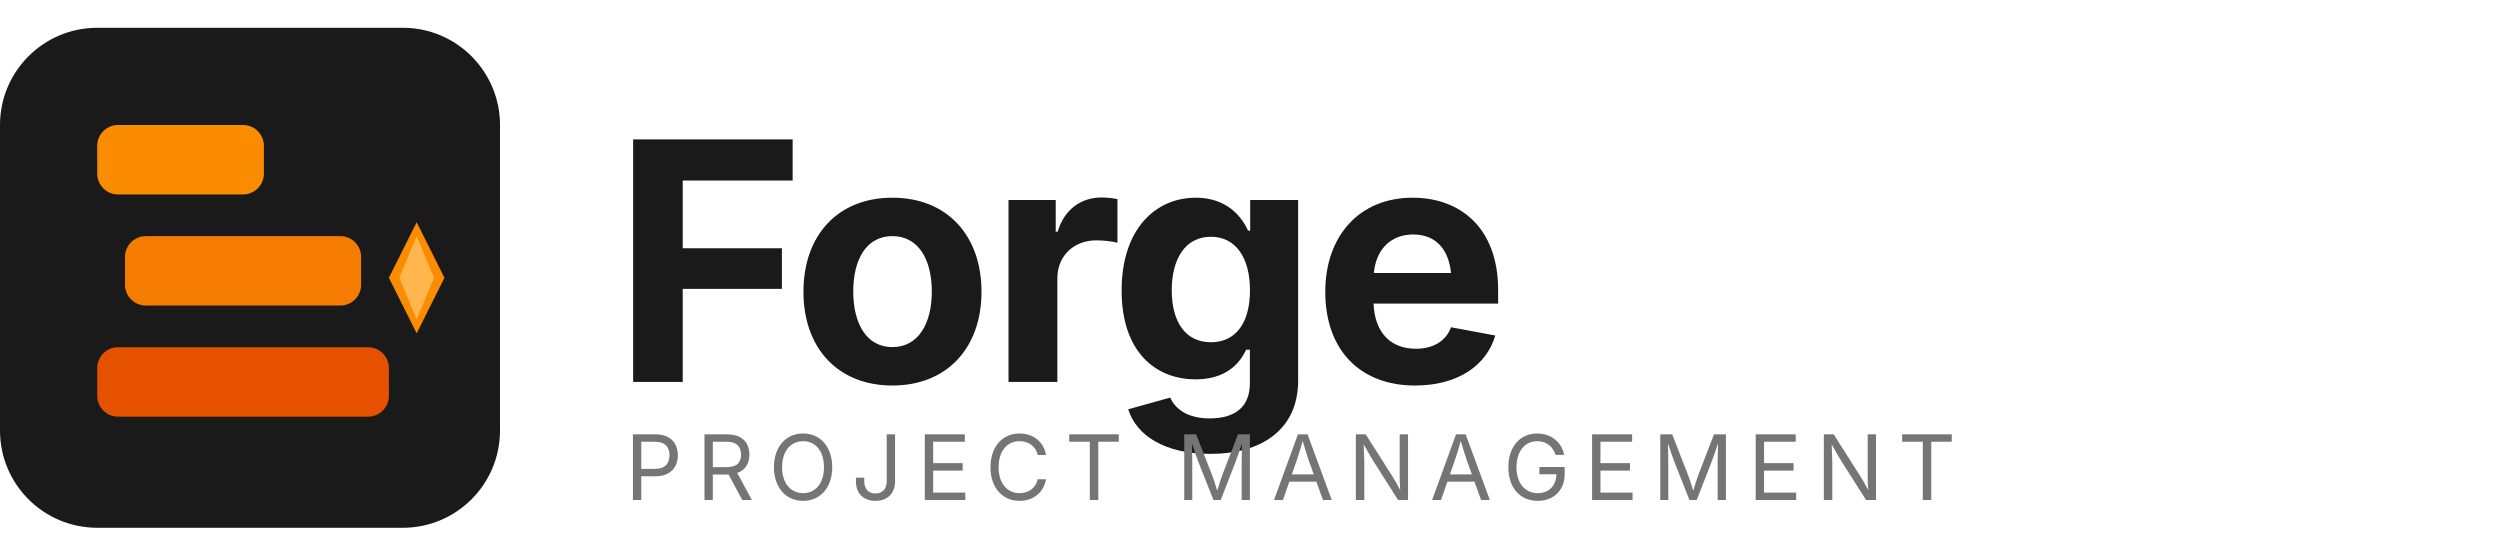
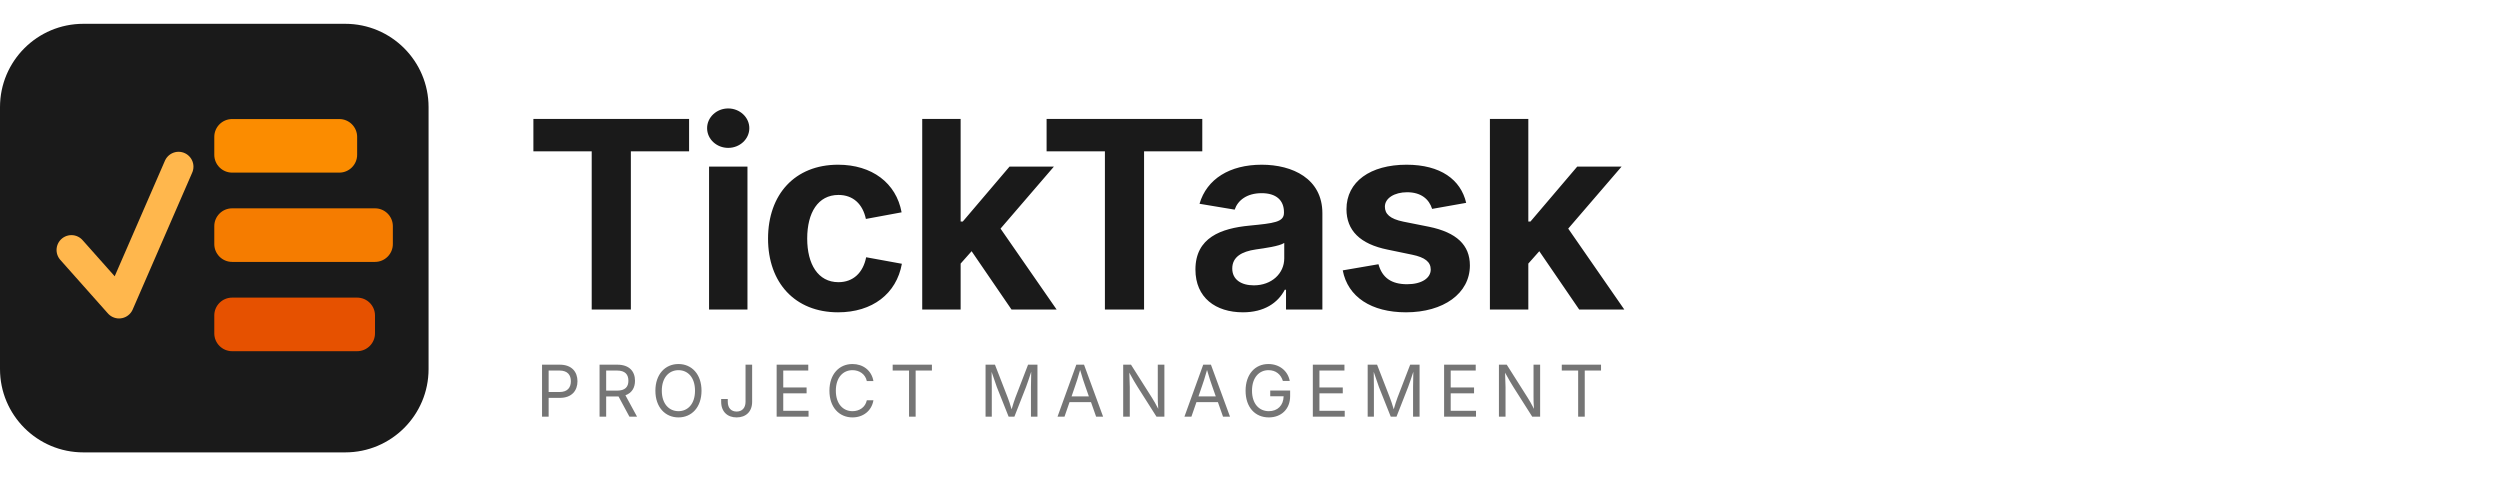
- <svg xmlns="http://www.w3.org/2000/svg" viewBox="0 0 360 80" width="360" height="80">
+ <svg xmlns="http://www.w3.org/2000/svg" viewBox="0 0 420 80" width="420" height="80">
  <g transform="translate(0, 4)">
    <rect x="0" y="0" width="72" height="72" rx="14" fill="#1A1A1A" />
-     <rect x="14" y="14" width="24" height="10" rx="3" fill="#FB8C00" />
-     <rect x="18" y="30" width="34" height="10" rx="3" fill="#F57C00" />
-     <rect x="14" y="46" width="42" height="10" rx="3" fill="#E65100" />
-     <polygon points="60,28 64,36 60,44 56,36" fill="#FB8C00" />
-     <polygon points="60,30 62.5,36 60,42 57.5,36" fill="#FFB74D" />
+     <polyline points="12,38 20,47 30,24" fill="none" stroke="#FFB74D" stroke-width="5" stroke-linecap="round" stroke-linejoin="round" />
+     <rect x="36" y="16" width="24" height="9" rx="3" fill="#FB8C00" />
+     <rect x="36" y="31" width="30" height="9" rx="3" fill="#F57C00" />
+     <rect x="36" y="46" width="27" height="9" rx="3" fill="#E65100" />
  </g>
-   <text x="88" y="55" font-family="system-ui, -apple-system, 'Segoe UI', sans-serif" font-size="48" font-weight="700" fill="#1A1A1A" letter-spacing="-1">
-     Forge
+   <text x="88" y="52" font-family="system-ui, -apple-system, 'Segoe UI', sans-serif" font-size="44" font-weight="700" fill="#1A1A1A" letter-spacing="-1">
+     TickTask
  </text>
-   <text x="90" y="72" font-family="system-ui, -apple-system, 'Segoe UI', sans-serif" font-size="13" font-weight="400" fill="#757575" letter-spacing="2">
+   <text x="90" y="70" font-family="system-ui, -apple-system, 'Segoe UI', sans-serif" font-size="12" font-weight="400" fill="#757575" letter-spacing="2">
    PROJECT MANAGEMENT
  </text>
</svg>
